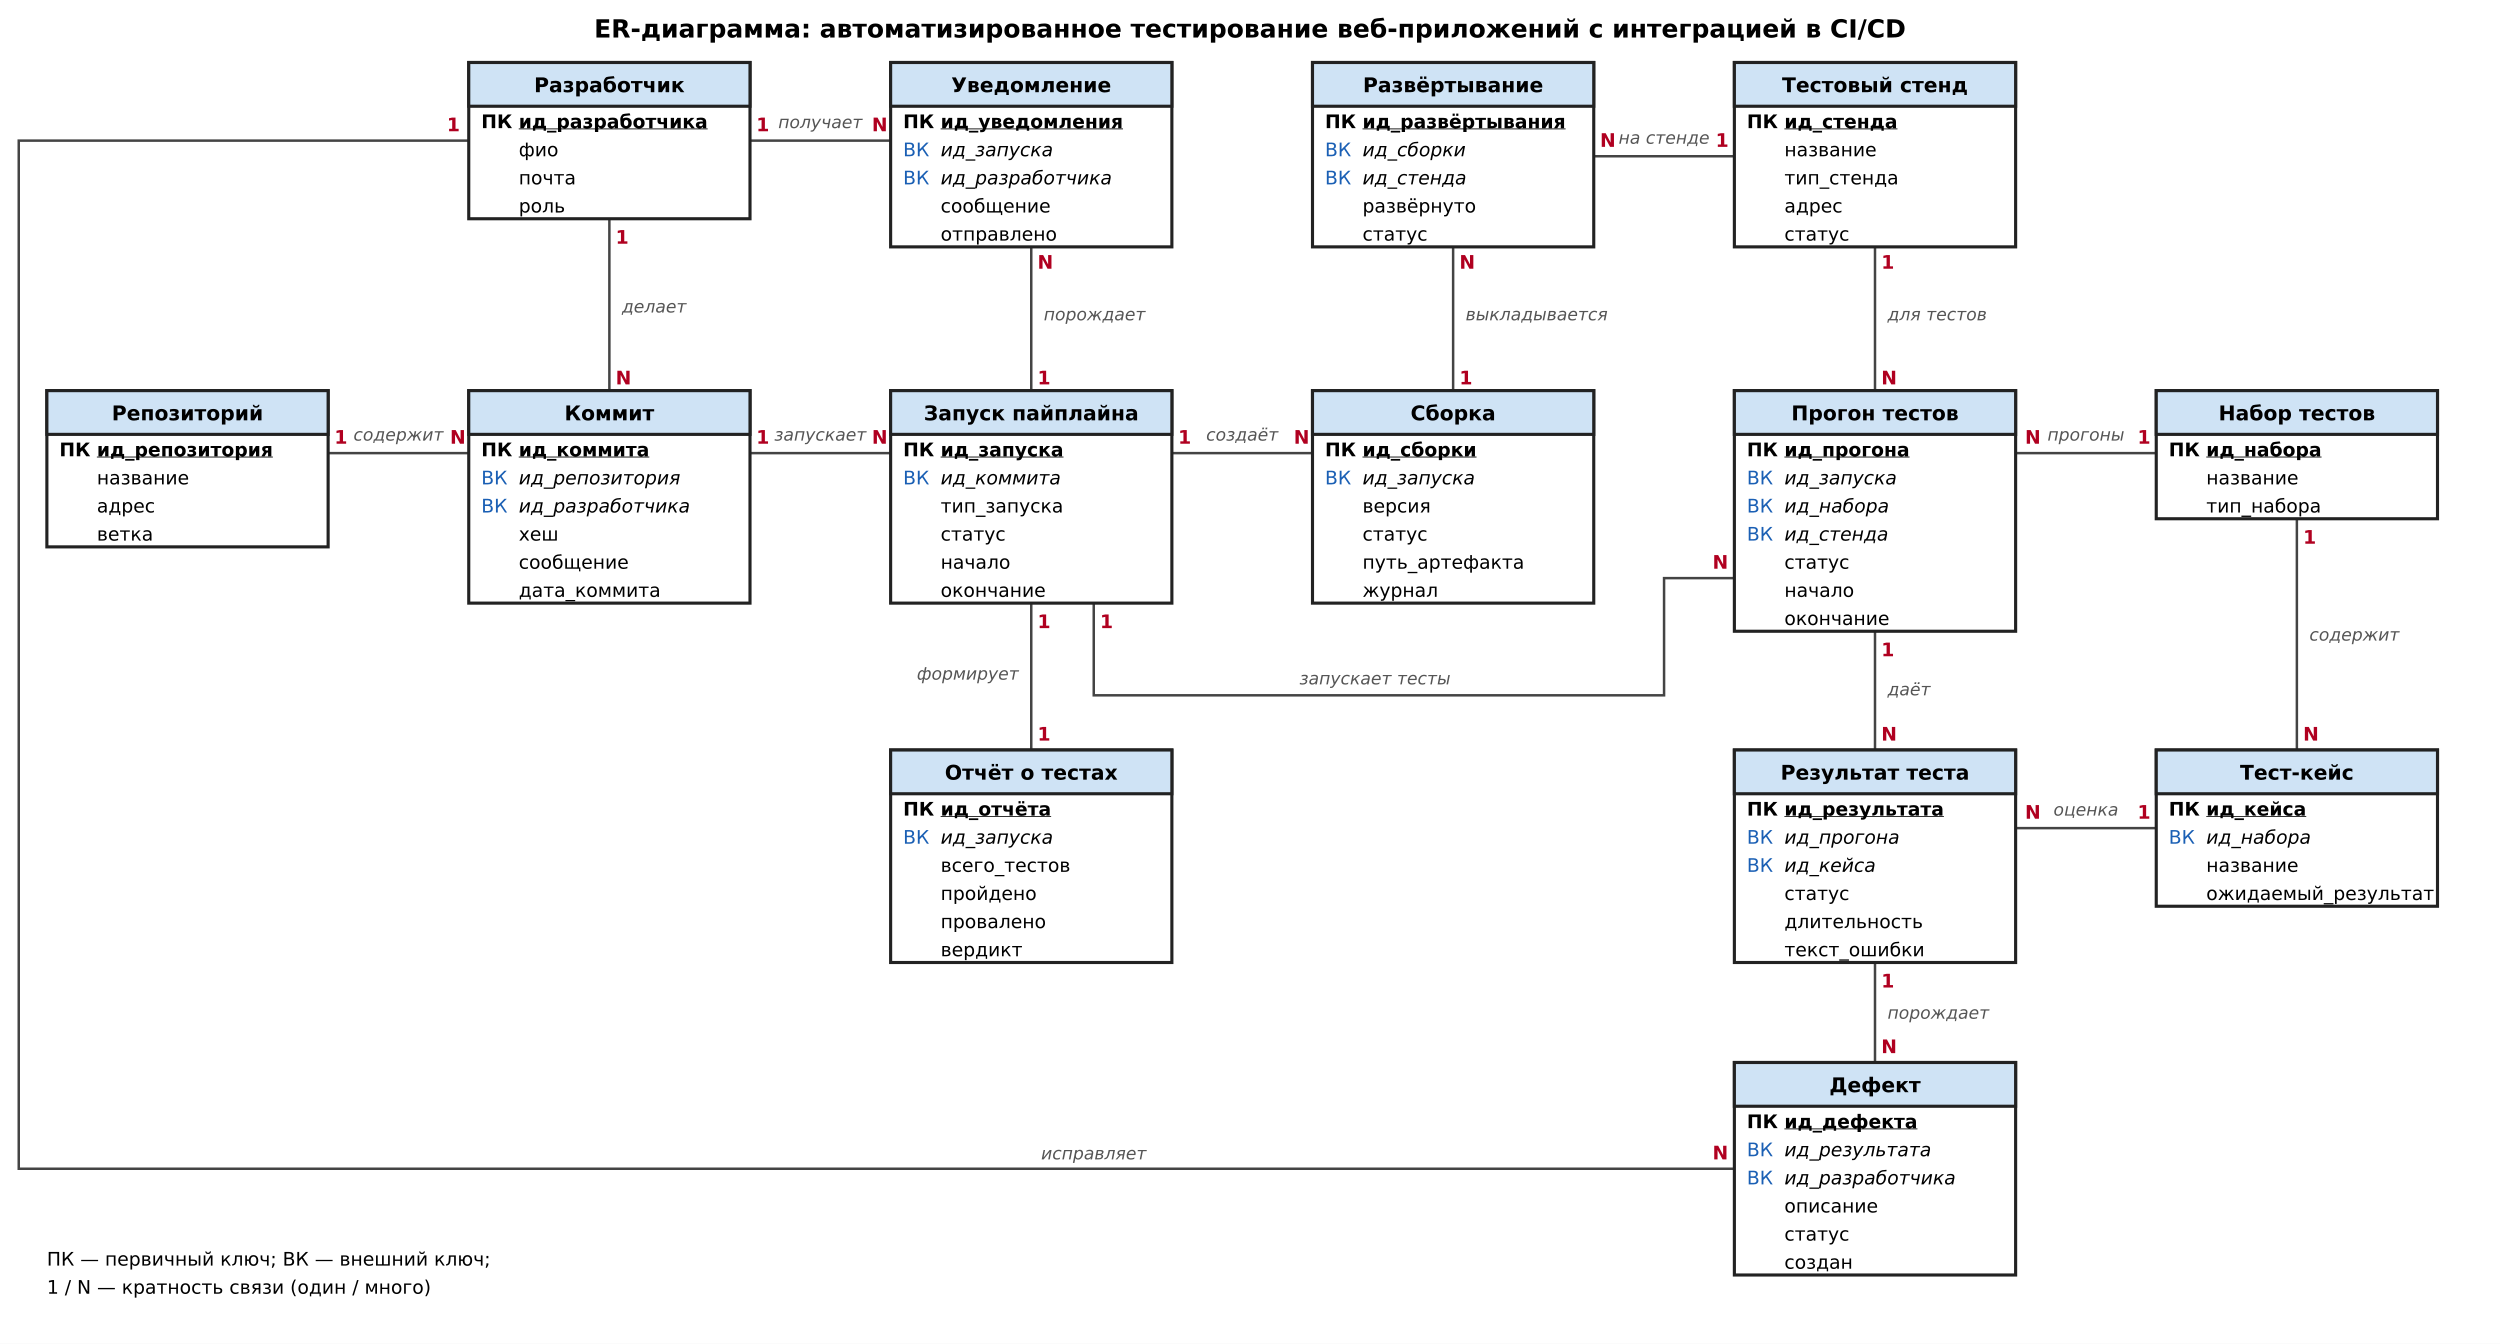
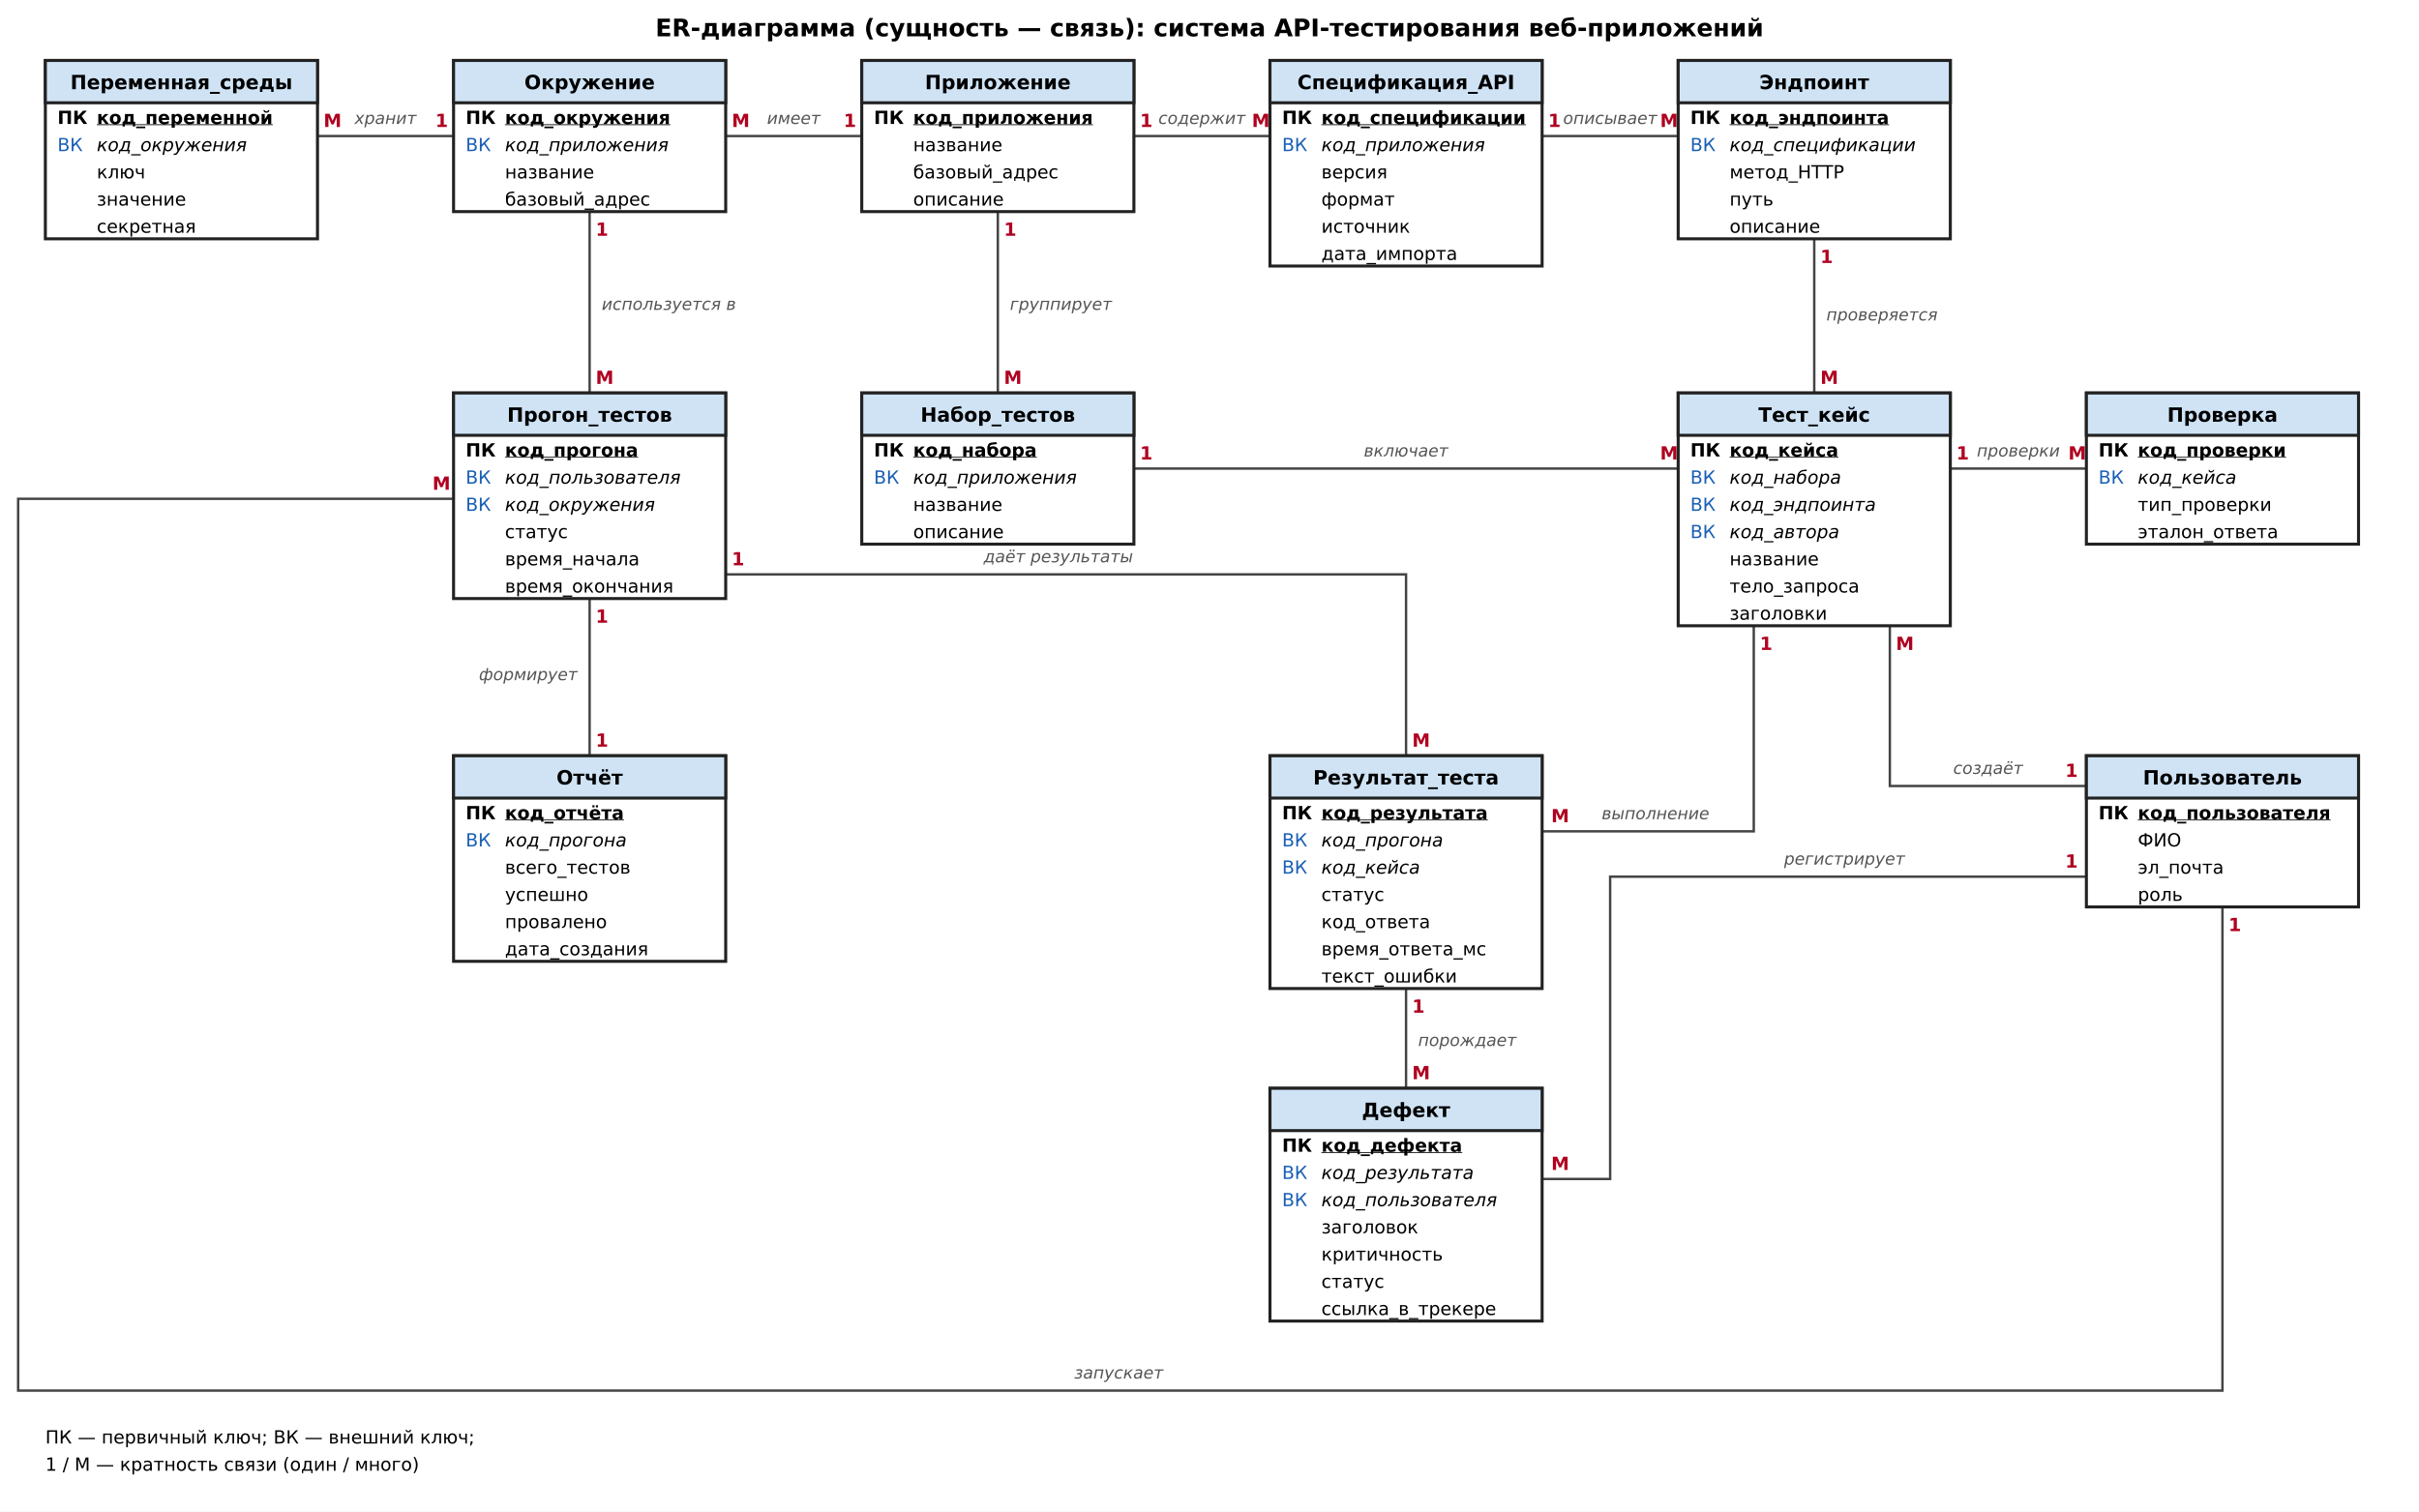
- <svg xmlns="http://www.w3.org/2000/svg" width="1600" height="860" viewBox="0 0 1600 860" font-family="DejaVu Sans, Arial, Helvetica, sans-serif">
-   <rect width="1600" height="860" fill="#fff" />
-   <text x="800" y="24" text-anchor="middle" font-size="16" font-weight="bold">ER-диаграмма: автоматизированное тестирование веб-приложений с интеграцией в CI/CD</text>
-   <path d="M210,290 L300,290" fill="none" stroke="#444" stroke-width="1.6" />
-   <path d="M390,140 L390,250" fill="none" stroke="#444" stroke-width="1.6" />
-   <path d="M480,290 L570,290" fill="none" stroke="#444" stroke-width="1.6" />
-   <path d="M660,158 L660,250" fill="none" stroke="#444" stroke-width="1.6" />
-   <path d="M480,90 L570,90" fill="none" stroke="#444" stroke-width="1.6" />
-   <path d="M750,290 L840,290" fill="none" stroke="#444" stroke-width="1.6" />
-   <path d="M930,158 L930,250" fill="none" stroke="#444" stroke-width="1.6" />
-   <path d="M1020,100 L1110,100" fill="none" stroke="#444" stroke-width="1.6" />
-   <path d="M1200,158 L1200,250" fill="none" stroke="#444" stroke-width="1.6" />
-   <path d="M700,386 L700,445 L1065,445 L1065,370 L1110,370" fill="none" stroke="#444" stroke-width="1.6" />
-   <path d="M660,386 L660,480" fill="none" stroke="#444" stroke-width="1.6" />
-   <path d="M1380,290 L1290,290" fill="none" stroke="#444" stroke-width="1.6" />
-   <path d="M1470,332 L1470,480" fill="none" stroke="#444" stroke-width="1.6" />
-   <path d="M1200,404 L1200,480" fill="none" stroke="#444" stroke-width="1.6" />
-   <path d="M1380,530 L1290,530" fill="none" stroke="#444" stroke-width="1.6" />
-   <path d="M1200,616 L1200,680" fill="none" stroke="#444" stroke-width="1.6" />
-   <path d="M300,90 L12,90 L12,748 L1110,748" fill="none" stroke="#444" stroke-width="1.6" />
-   <text x="214" y="284" font-size="12" font-weight="bold" fill="#b00020">1</text>
-   <text x="288" y="284" font-size="12" font-weight="bold" fill="#b00020">N</text>
-   <text x="255" y="282" text-anchor="middle" font-size="11" font-style="italic" fill="#555">содержит</text>
+ <svg xmlns="http://www.w3.org/2000/svg" width="1600" height="1000" viewBox="0 0 1600 1000" font-family="DejaVu Sans, Arial, Helvetica, sans-serif">
+   <rect width="1600" height="1000" fill="#fff" />
+   <text x="800" y="24" text-anchor="middle" font-size="16" font-weight="bold">ER-диаграмма (сущность — связь): система API-тестирования веб-приложений</text>
+   <path d="M750,90 L840,90" fill="none" stroke="#444" stroke-width="1.6" />
+   <path d="M570,90 L480,90" fill="none" stroke="#444" stroke-width="1.6" />
+   <path d="M300,90 L210,90" fill="none" stroke="#444" stroke-width="1.6" />
+   <path d="M1020,90 L1110,90" fill="none" stroke="#444" stroke-width="1.6" />
+   <path d="M660,140 L660,260" fill="none" stroke="#444" stroke-width="1.6" />
+   <path d="M390,140 L390,260" fill="none" stroke="#444" stroke-width="1.6" />
+   <path d="M1200,158 L1200,260" fill="none" stroke="#444" stroke-width="1.6" />
+   <path d="M750,310 L1110,310" fill="none" stroke="#444" stroke-width="1.6" />
+   <path d="M1290,310 L1380,310" fill="none" stroke="#444" stroke-width="1.6" />
+   <path d="M480,380 L930,380 L930,500" fill="none" stroke="#444" stroke-width="1.6" />
+   <path d="M1160,414 L1160,550 L1020,550" fill="none" stroke="#444" stroke-width="1.6" />
+   <path d="M390,396 L390,500" fill="none" stroke="#444" stroke-width="1.6" />
+   <path d="M930,654 L930,720" fill="none" stroke="#444" stroke-width="1.6" />
+   <path d="M1380,520 L1250,520 L1250,414" fill="none" stroke="#444" stroke-width="1.6" />
+   <path d="M1380,580 L1065,580 L1065,780 L1020,780" fill="none" stroke="#444" stroke-width="1.6" />
+   <path d="M1470,600 L1470,920 L12,920 L12,330 L300,330" fill="none" stroke="#444" stroke-width="1.6" />
+   <text x="754" y="84" font-size="12" font-weight="bold" fill="#b00020">1</text>
+   <text x="828" y="84" font-size="12" font-weight="bold" fill="#b00020">М</text>
+   <text x="795" y="82" text-anchor="middle" font-size="11" font-style="italic" fill="#555">содержит</text>
+   <text x="558" y="84" font-size="12" font-weight="bold" fill="#b00020">1</text>
+   <text x="484" y="84" font-size="12" font-weight="bold" fill="#b00020">М</text>
+   <text x="525" y="82" text-anchor="middle" font-size="11" font-style="italic" fill="#555">имеет</text>
+   <text x="288" y="84" font-size="12" font-weight="bold" fill="#b00020">1</text>
+   <text x="214" y="84" font-size="12" font-weight="bold" fill="#b00020">М</text>
+   <text x="255" y="82" text-anchor="middle" font-size="11" font-style="italic" fill="#555">хранит</text>
+   <text x="1024" y="84" font-size="12" font-weight="bold" fill="#b00020">1</text>
+   <text x="1098" y="84" font-size="12" font-weight="bold" fill="#b00020">М</text>
+   <text x="1065" y="82" text-anchor="middle" font-size="11" font-style="italic" fill="#555">описывает</text>
+   <text x="664" y="156" font-size="12" font-weight="bold" fill="#b00020">1</text>
+   <text x="664" y="254" font-size="12" font-weight="bold" fill="#b00020">М</text>
+   <text x="668" y="205" text-anchor="start" font-size="11" font-style="italic" fill="#555">группирует</text>
  <text x="394" y="156" font-size="12" font-weight="bold" fill="#b00020">1</text>
-   <text x="394" y="246" font-size="12" font-weight="bold" fill="#b00020">N</text>
-   <text x="398" y="200" text-anchor="start" font-size="11" font-style="italic" fill="#555">делает</text>
-   <text x="484" y="284" font-size="12" font-weight="bold" fill="#b00020">1</text>
-   <text x="558" y="284" font-size="12" font-weight="bold" fill="#b00020">N</text>
-   <text x="525" y="282" text-anchor="middle" font-size="11" font-style="italic" fill="#555">запускает</text>
-   <text x="664" y="172" font-size="12" font-weight="bold" fill="#b00020">N</text>
-   <text x="664" y="246" font-size="12" font-weight="bold" fill="#b00020">1</text>
-   <text x="668" y="205" text-anchor="start" font-size="11" font-style="italic" fill="#555">порождает</text>
-   <text x="484" y="84" font-size="12" font-weight="bold" fill="#b00020">1</text>
-   <text x="558" y="84" font-size="12" font-weight="bold" fill="#b00020">N</text>
-   <text x="525" y="82" text-anchor="middle" font-size="11" font-style="italic" fill="#555">получает</text>
-   <text x="754" y="284" font-size="12" font-weight="bold" fill="#b00020">1</text>
-   <text x="828" y="284" font-size="12" font-weight="bold" fill="#b00020">N</text>
-   <text x="795" y="282" text-anchor="middle" font-size="11" font-style="italic" fill="#555">создаёт</text>
-   <text x="934" y="172" font-size="12" font-weight="bold" fill="#b00020">N</text>
-   <text x="934" y="246" font-size="12" font-weight="bold" fill="#b00020">1</text>
-   <text x="938" y="205" text-anchor="start" font-size="11" font-style="italic" fill="#555">выкладывается</text>
-   <text x="1024" y="94" font-size="12" font-weight="bold" fill="#b00020">N</text>
-   <text x="1098" y="94" font-size="12" font-weight="bold" fill="#b00020">1</text>
-   <text x="1065" y="92" text-anchor="middle" font-size="11" font-style="italic" fill="#555">на стенде</text>
-   <text x="1204" y="172" font-size="12" font-weight="bold" fill="#b00020">1</text>
-   <text x="1204" y="246" font-size="12" font-weight="bold" fill="#b00020">N</text>
-   <text x="1208" y="205" text-anchor="start" font-size="11" font-style="italic" fill="#555">для тестов</text>
-   <text x="704" y="402" font-size="12" font-weight="bold" fill="#b00020">1</text>
-   <text x="1096" y="364" font-size="12" font-weight="bold" fill="#b00020">N</text>
-   <text x="880" y="438" text-anchor="middle" font-size="11" font-style="italic" fill="#555">запускает тесты</text>
-   <text x="664" y="402" font-size="12" font-weight="bold" fill="#b00020">1</text>
-   <text x="664" y="474" font-size="12" font-weight="bold" fill="#b00020">1</text>
-   <text x="652" y="435" text-anchor="end" font-size="11" font-style="italic" fill="#555">формирует</text>
-   <text x="1368" y="284" font-size="12" font-weight="bold" fill="#b00020">1</text>
-   <text x="1296" y="284" font-size="12" font-weight="bold" fill="#b00020">N</text>
-   <text x="1335" y="282" text-anchor="middle" font-size="11" font-style="italic" fill="#555">прогоны</text>
-   <text x="1474" y="348" font-size="12" font-weight="bold" fill="#b00020">1</text>
-   <text x="1474" y="474" font-size="12" font-weight="bold" fill="#b00020">N</text>
-   <text x="1478" y="410" text-anchor="start" font-size="11" font-style="italic" fill="#555">содержит</text>
-   <text x="1204" y="420" font-size="12" font-weight="bold" fill="#b00020">1</text>
-   <text x="1204" y="474" font-size="12" font-weight="bold" fill="#b00020">N</text>
-   <text x="1208" y="445" text-anchor="start" font-size="11" font-style="italic" fill="#555">даёт</text>
-   <text x="1368" y="524" font-size="12" font-weight="bold" fill="#b00020">1</text>
-   <text x="1296" y="524" font-size="12" font-weight="bold" fill="#b00020">N</text>
-   <text x="1335" y="522" text-anchor="middle" font-size="11" font-style="italic" fill="#555">оценка</text>
-   <text x="1204" y="632" font-size="12" font-weight="bold" fill="#b00020">1</text>
-   <text x="1204" y="674" font-size="12" font-weight="bold" fill="#b00020">N</text>
-   <text x="1208" y="652" text-anchor="start" font-size="11" font-style="italic" fill="#555">порождает</text>
-   <text x="286" y="84" font-size="12" font-weight="bold" fill="#b00020">1</text>
-   <text x="1096" y="742" font-size="12" font-weight="bold" fill="#b00020">N</text>
-   <text x="700" y="742" text-anchor="middle" font-size="11" font-style="italic" fill="#555">исправляет</text>
+   <text x="394" y="254" font-size="12" font-weight="bold" fill="#b00020">М</text>
+   <text x="398" y="205" text-anchor="start" font-size="11" font-style="italic" fill="#555">используется в</text>
+   <text x="1204" y="174" font-size="12" font-weight="bold" fill="#b00020">1</text>
+   <text x="1204" y="254" font-size="12" font-weight="bold" fill="#b00020">М</text>
+   <text x="1208" y="212" text-anchor="start" font-size="11" font-style="italic" fill="#555">проверяется</text>
+   <text x="754" y="304" font-size="12" font-weight="bold" fill="#b00020">1</text>
+   <text x="1098" y="304" font-size="12" font-weight="bold" fill="#b00020">М</text>
+   <text x="930" y="302" text-anchor="middle" font-size="11" font-style="italic" fill="#555">включает</text>
+   <text x="1294" y="304" font-size="12" font-weight="bold" fill="#b00020">1</text>
+   <text x="1368" y="304" font-size="12" font-weight="bold" fill="#b00020">М</text>
+   <text x="1335" y="302" text-anchor="middle" font-size="11" font-style="italic" fill="#555">проверки</text>
+   <text x="484" y="374" font-size="12" font-weight="bold" fill="#b00020">1</text>
+   <text x="934" y="494" font-size="12" font-weight="bold" fill="#b00020">М</text>
+   <text x="700" y="372" text-anchor="middle" font-size="11" font-style="italic" fill="#555">даёт результаты</text>
+   <text x="1164" y="430" font-size="12" font-weight="bold" fill="#b00020">1</text>
+   <text x="1026" y="544" font-size="12" font-weight="bold" fill="#b00020">М</text>
+   <text x="1095" y="542" text-anchor="middle" font-size="11" font-style="italic" fill="#555">выполнение</text>
+   <text x="394" y="412" font-size="12" font-weight="bold" fill="#b00020">1</text>
+   <text x="394" y="494" font-size="12" font-weight="bold" fill="#b00020">1</text>
+   <text x="382" y="450" text-anchor="end" font-size="11" font-style="italic" fill="#555">формирует</text>
+   <text x="934" y="670" font-size="12" font-weight="bold" fill="#b00020">1</text>
+   <text x="934" y="714" font-size="12" font-weight="bold" fill="#b00020">М</text>
+   <text x="938" y="692" text-anchor="start" font-size="11" font-style="italic" fill="#555">порождает</text>
+   <text x="1366" y="514" font-size="12" font-weight="bold" fill="#b00020">1</text>
+   <text x="1254" y="430" font-size="12" font-weight="bold" fill="#b00020">М</text>
+   <text x="1315" y="512" text-anchor="middle" font-size="11" font-style="italic" fill="#555">создаёт</text>
+   <text x="1366" y="574" font-size="12" font-weight="bold" fill="#b00020">1</text>
+   <text x="1026" y="774" font-size="12" font-weight="bold" fill="#b00020">М</text>
+   <text x="1220" y="572" text-anchor="middle" font-size="11" font-style="italic" fill="#555">регистрирует</text>
+   <text x="1474" y="616" font-size="12" font-weight="bold" fill="#b00020">1</text>
+   <text x="286" y="324" font-size="12" font-weight="bold" fill="#b00020">М</text>
+   <text x="740" y="912" text-anchor="middle" font-size="11" font-style="italic" fill="#555">запускает</text>
+   <rect x="30" y="40" width="180" height="118" fill="#fff" stroke="#222" stroke-width="2" />
+   <rect x="30" y="40" width="180" height="28" fill="#cfe3f5" stroke="#222" stroke-width="2" />
+   <text x="120" y="59" text-anchor="middle" font-size="13" font-weight="bold">Переменная_среды</text>
+   <text x="38" y="82" font-size="12" font-weight="bold">ПК</text>
+   <text x="64" y="82" font-size="12" font-weight="bold" text-decoration="underline">код_переменной</text>
+   <text x="38" y="100" font-size="12" fill="#1a5fb4">ВК</text>
+   <text x="64" y="100" font-size="12" font-style="italic">код_окружения</text>
+   <text x="64" y="118" font-size="12">ключ</text>
+   <text x="64" y="136" font-size="12">значение</text>
+   <text x="64" y="154" font-size="12">секретная</text>
  <rect x="300" y="40" width="180" height="100" fill="#fff" stroke="#222" stroke-width="2" />
  <rect x="300" y="40" width="180" height="28" fill="#cfe3f5" stroke="#222" stroke-width="2" />
-   <text x="390" y="59" text-anchor="middle" font-size="13" font-weight="bold">Разработчик</text>
+   <text x="390" y="59" text-anchor="middle" font-size="13" font-weight="bold">Окружение</text>
  <text x="308" y="82" font-size="12" font-weight="bold">ПК</text>
-   <text x="332" y="82" font-size="12" font-weight="bold" text-decoration="underline">ид_разработчика</text>
-   <text x="332" y="100" font-size="12">фио</text>
-   <text x="332" y="118" font-size="12">почта</text>
-   <text x="332" y="136" font-size="12">роль</text>
-   <rect x="570" y="40" width="180" height="118" fill="#fff" stroke="#222" stroke-width="2" />
+   <text x="334" y="82" font-size="12" font-weight="bold" text-decoration="underline">код_окружения</text>
+   <text x="308" y="100" font-size="12" fill="#1a5fb4">ВК</text>
+   <text x="334" y="100" font-size="12" font-style="italic">код_приложения</text>
+   <text x="334" y="118" font-size="12">название</text>
+   <text x="334" y="136" font-size="12">базовый_адрес</text>
+   <rect x="570" y="40" width="180" height="100" fill="#fff" stroke="#222" stroke-width="2" />
  <rect x="570" y="40" width="180" height="28" fill="#cfe3f5" stroke="#222" stroke-width="2" />
-   <text x="660" y="59" text-anchor="middle" font-size="13" font-weight="bold">Уведомление</text>
+   <text x="660" y="59" text-anchor="middle" font-size="13" font-weight="bold">Приложение</text>
  <text x="578" y="82" font-size="12" font-weight="bold">ПК</text>
-   <text x="602" y="82" font-size="12" font-weight="bold" text-decoration="underline">ид_уведомления</text>
-   <text x="578" y="100" font-size="12" fill="#1a5fb4">ВК</text>
-   <text x="602" y="100" font-size="12" font-style="italic">ид_запуска</text>
-   <text x="578" y="118" font-size="12" fill="#1a5fb4">ВК</text>
-   <text x="602" y="118" font-size="12" font-style="italic">ид_разработчика</text>
-   <text x="602" y="136" font-size="12">сообщение</text>
-   <text x="602" y="154" font-size="12">отправлено</text>
-   <rect x="840" y="40" width="180" height="118" fill="#fff" stroke="#222" stroke-width="2" />
+   <text x="604" y="82" font-size="12" font-weight="bold" text-decoration="underline">код_приложения</text>
+   <text x="604" y="100" font-size="12">название</text>
+   <text x="604" y="118" font-size="12">базовый_адрес</text>
+   <text x="604" y="136" font-size="12">описание</text>
+   <rect x="840" y="40" width="180" height="136" fill="#fff" stroke="#222" stroke-width="2" />
  <rect x="840" y="40" width="180" height="28" fill="#cfe3f5" stroke="#222" stroke-width="2" />
-   <text x="930" y="59" text-anchor="middle" font-size="13" font-weight="bold">Развёртывание</text>
+   <text x="930" y="59" text-anchor="middle" font-size="13" font-weight="bold">Спецификация_API</text>
  <text x="848" y="82" font-size="12" font-weight="bold">ПК</text>
-   <text x="872" y="82" font-size="12" font-weight="bold" text-decoration="underline">ид_развёртывания</text>
+   <text x="874" y="82" font-size="12" font-weight="bold" text-decoration="underline">код_спецификации</text>
  <text x="848" y="100" font-size="12" fill="#1a5fb4">ВК</text>
-   <text x="872" y="100" font-size="12" font-style="italic">ид_сборки</text>
-   <text x="848" y="118" font-size="12" fill="#1a5fb4">ВК</text>
-   <text x="872" y="118" font-size="12" font-style="italic">ид_стенда</text>
-   <text x="872" y="136" font-size="12">развёрнуто</text>
-   <text x="872" y="154" font-size="12">статус</text>
+   <text x="874" y="100" font-size="12" font-style="italic">код_приложения</text>
+   <text x="874" y="118" font-size="12">версия</text>
+   <text x="874" y="136" font-size="12">формат</text>
+   <text x="874" y="154" font-size="12">источник</text>
+   <text x="874" y="172" font-size="12">дата_импорта</text>
  <rect x="1110" y="40" width="180" height="118" fill="#fff" stroke="#222" stroke-width="2" />
  <rect x="1110" y="40" width="180" height="28" fill="#cfe3f5" stroke="#222" stroke-width="2" />
-   <text x="1200" y="59" text-anchor="middle" font-size="13" font-weight="bold">Тестовый стенд</text>
+   <text x="1200" y="59" text-anchor="middle" font-size="13" font-weight="bold">Эндпоинт</text>
  <text x="1118" y="82" font-size="12" font-weight="bold">ПК</text>
-   <text x="1142" y="82" font-size="12" font-weight="bold" text-decoration="underline">ид_стенда</text>
-   <text x="1142" y="100" font-size="12">название</text>
-   <text x="1142" y="118" font-size="12">тип_стенда</text>
-   <text x="1142" y="136" font-size="12">адрес</text>
-   <text x="1142" y="154" font-size="12">статус</text>
-   <rect x="30" y="250" width="180" height="100" fill="#fff" stroke="#222" stroke-width="2" />
-   <rect x="30" y="250" width="180" height="28" fill="#cfe3f5" stroke="#222" stroke-width="2" />
-   <text x="120" y="269" text-anchor="middle" font-size="13" font-weight="bold">Репозиторий</text>
-   <text x="38" y="292" font-size="12" font-weight="bold">ПК</text>
-   <text x="62" y="292" font-size="12" font-weight="bold" text-decoration="underline">ид_репозитория</text>
-   <text x="62" y="310" font-size="12">название</text>
-   <text x="62" y="328" font-size="12">адрес</text>
-   <text x="62" y="346" font-size="12">ветка</text>
-   <rect x="300" y="250" width="180" height="136" fill="#fff" stroke="#222" stroke-width="2" />
-   <rect x="300" y="250" width="180" height="28" fill="#cfe3f5" stroke="#222" stroke-width="2" />
-   <text x="390" y="269" text-anchor="middle" font-size="13" font-weight="bold">Коммит</text>
-   <text x="308" y="292" font-size="12" font-weight="bold">ПК</text>
-   <text x="332" y="292" font-size="12" font-weight="bold" text-decoration="underline">ид_коммита</text>
-   <text x="308" y="310" font-size="12" fill="#1a5fb4">ВК</text>
-   <text x="332" y="310" font-size="12" font-style="italic">ид_репозитория</text>
-   <text x="308" y="328" font-size="12" fill="#1a5fb4">ВК</text>
-   <text x="332" y="328" font-size="12" font-style="italic">ид_разработчика</text>
-   <text x="332" y="346" font-size="12">хеш</text>
-   <text x="332" y="364" font-size="12">сообщение</text>
-   <text x="332" y="382" font-size="12">дата_коммита</text>
-   <rect x="570" y="250" width="180" height="136" fill="#fff" stroke="#222" stroke-width="2" />
-   <rect x="570" y="250" width="180" height="28" fill="#cfe3f5" stroke="#222" stroke-width="2" />
-   <text x="660" y="269" text-anchor="middle" font-size="13" font-weight="bold">Запуск пайплайна</text>
-   <text x="578" y="292" font-size="12" font-weight="bold">ПК</text>
-   <text x="602" y="292" font-size="12" font-weight="bold" text-decoration="underline">ид_запуска</text>
-   <text x="578" y="310" font-size="12" fill="#1a5fb4">ВК</text>
-   <text x="602" y="310" font-size="12" font-style="italic">ид_коммита</text>
-   <text x="602" y="328" font-size="12">тип_запуска</text>
-   <text x="602" y="346" font-size="12">статус</text>
-   <text x="602" y="364" font-size="12">начало</text>
-   <text x="602" y="382" font-size="12">окончание</text>
-   <rect x="840" y="250" width="180" height="136" fill="#fff" stroke="#222" stroke-width="2" />
-   <rect x="840" y="250" width="180" height="28" fill="#cfe3f5" stroke="#222" stroke-width="2" />
-   <text x="930" y="269" text-anchor="middle" font-size="13" font-weight="bold">Сборка</text>
-   <text x="848" y="292" font-size="12" font-weight="bold">ПК</text>
-   <text x="872" y="292" font-size="12" font-weight="bold" text-decoration="underline">ид_сборки</text>
-   <text x="848" y="310" font-size="12" fill="#1a5fb4">ВК</text>
-   <text x="872" y="310" font-size="12" font-style="italic">ид_запуска</text>
-   <text x="872" y="328" font-size="12">версия</text>
-   <text x="872" y="346" font-size="12">статус</text>
-   <text x="872" y="364" font-size="12">путь_артефакта</text>
-   <text x="872" y="382" font-size="12">журнал</text>
-   <rect x="1110" y="250" width="180" height="154" fill="#fff" stroke="#222" stroke-width="2" />
-   <rect x="1110" y="250" width="180" height="28" fill="#cfe3f5" stroke="#222" stroke-width="2" />
-   <text x="1200" y="269" text-anchor="middle" font-size="13" font-weight="bold">Прогон тестов</text>
-   <text x="1118" y="292" font-size="12" font-weight="bold">ПК</text>
-   <text x="1142" y="292" font-size="12" font-weight="bold" text-decoration="underline">ид_прогона</text>
-   <text x="1118" y="310" font-size="12" fill="#1a5fb4">ВК</text>
-   <text x="1142" y="310" font-size="12" font-style="italic">ид_запуска</text>
-   <text x="1118" y="328" font-size="12" fill="#1a5fb4">ВК</text>
-   <text x="1142" y="328" font-size="12" font-style="italic">ид_набора</text>
-   <text x="1118" y="346" font-size="12" fill="#1a5fb4">ВК</text>
-   <text x="1142" y="346" font-size="12" font-style="italic">ид_стенда</text>
-   <text x="1142" y="364" font-size="12">статус</text>
-   <text x="1142" y="382" font-size="12">начало</text>
-   <text x="1142" y="400" font-size="12">окончание</text>
-   <rect x="1380" y="250" width="180" height="82" fill="#fff" stroke="#222" stroke-width="2" />
-   <rect x="1380" y="250" width="180" height="28" fill="#cfe3f5" stroke="#222" stroke-width="2" />
-   <text x="1470" y="269" text-anchor="middle" font-size="13" font-weight="bold">Набор тестов</text>
-   <text x="1388" y="292" font-size="12" font-weight="bold">ПК</text>
-   <text x="1412" y="292" font-size="12" font-weight="bold" text-decoration="underline">ид_набора</text>
-   <text x="1412" y="310" font-size="12">название</text>
-   <text x="1412" y="328" font-size="12">тип_набора</text>
-   <rect x="570" y="480" width="180" height="136" fill="#fff" stroke="#222" stroke-width="2" />
-   <rect x="570" y="480" width="180" height="28" fill="#cfe3f5" stroke="#222" stroke-width="2" />
-   <text x="660" y="499" text-anchor="middle" font-size="13" font-weight="bold">Отчёт о тестах</text>
-   <text x="578" y="522" font-size="12" font-weight="bold">ПК</text>
-   <text x="602" y="522" font-size="12" font-weight="bold" text-decoration="underline">ид_отчёта</text>
-   <text x="578" y="540" font-size="12" fill="#1a5fb4">ВК</text>
-   <text x="602" y="540" font-size="12" font-style="italic">ид_запуска</text>
-   <text x="602" y="558" font-size="12">всего_тестов</text>
-   <text x="602" y="576" font-size="12">пройдено</text>
-   <text x="602" y="594" font-size="12">провалено</text>
-   <text x="602" y="612" font-size="12">вердикт</text>
-   <rect x="1110" y="480" width="180" height="136" fill="#fff" stroke="#222" stroke-width="2" />
-   <rect x="1110" y="480" width="180" height="28" fill="#cfe3f5" stroke="#222" stroke-width="2" />
-   <text x="1200" y="499" text-anchor="middle" font-size="13" font-weight="bold">Результат теста</text>
-   <text x="1118" y="522" font-size="12" font-weight="bold">ПК</text>
-   <text x="1142" y="522" font-size="12" font-weight="bold" text-decoration="underline">ид_результата</text>
-   <text x="1118" y="540" font-size="12" fill="#1a5fb4">ВК</text>
-   <text x="1142" y="540" font-size="12" font-style="italic">ид_прогона</text>
-   <text x="1118" y="558" font-size="12" fill="#1a5fb4">ВК</text>
-   <text x="1142" y="558" font-size="12" font-style="italic">ид_кейса</text>
-   <text x="1142" y="576" font-size="12">статус</text>
-   <text x="1142" y="594" font-size="12">длительность</text>
-   <text x="1142" y="612" font-size="12">текст_ошибки</text>
-   <rect x="1380" y="480" width="180" height="100" fill="#fff" stroke="#222" stroke-width="2" />
-   <rect x="1380" y="480" width="180" height="28" fill="#cfe3f5" stroke="#222" stroke-width="2" />
-   <text x="1470" y="499" text-anchor="middle" font-size="13" font-weight="bold">Тест-кейс</text>
-   <text x="1388" y="522" font-size="12" font-weight="bold">ПК</text>
-   <text x="1412" y="522" font-size="12" font-weight="bold" text-decoration="underline">ид_кейса</text>
-   <text x="1388" y="540" font-size="12" fill="#1a5fb4">ВК</text>
-   <text x="1412" y="540" font-size="12" font-style="italic">ид_набора</text>
-   <text x="1412" y="558" font-size="12">название</text>
-   <text x="1412" y="576" font-size="12">ожидаемый_результат</text>
-   <rect x="1110" y="680" width="180" height="136" fill="#fff" stroke="#222" stroke-width="2" />
-   <rect x="1110" y="680" width="180" height="28" fill="#cfe3f5" stroke="#222" stroke-width="2" />
-   <text x="1200" y="699" text-anchor="middle" font-size="13" font-weight="bold">Дефект</text>
-   <text x="1118" y="722" font-size="12" font-weight="bold">ПК</text>
-   <text x="1142" y="722" font-size="12" font-weight="bold" text-decoration="underline">ид_дефекта</text>
-   <text x="1118" y="740" font-size="12" fill="#1a5fb4">ВК</text>
-   <text x="1142" y="740" font-size="12" font-style="italic">ид_результата</text>
-   <text x="1118" y="758" font-size="12" fill="#1a5fb4">ВК</text>
-   <text x="1142" y="758" font-size="12" font-style="italic">ид_разработчика</text>
-   <text x="1142" y="776" font-size="12">описание</text>
-   <text x="1142" y="794" font-size="12">статус</text>
-   <text x="1142" y="812" font-size="12">создан</text>
-   <text x="30" y="810" font-size="12">ПК — первичный ключ;  ВК — внешний ключ;</text>
-   <text x="30" y="828" font-size="12">1 / N — кратность связи (один / много)</text>
+   <text x="1144" y="82" font-size="12" font-weight="bold" text-decoration="underline">код_эндпоинта</text>
+   <text x="1118" y="100" font-size="12" fill="#1a5fb4">ВК</text>
+   <text x="1144" y="100" font-size="12" font-style="italic">код_спецификации</text>
+   <text x="1144" y="118" font-size="12">метод_HTTP</text>
+   <text x="1144" y="136" font-size="12">путь</text>
+   <text x="1144" y="154" font-size="12">описание</text>
+   <rect x="300" y="260" width="180" height="136" fill="#fff" stroke="#222" stroke-width="2" />
+   <rect x="300" y="260" width="180" height="28" fill="#cfe3f5" stroke="#222" stroke-width="2" />
+   <text x="390" y="279" text-anchor="middle" font-size="13" font-weight="bold">Прогон_тестов</text>
+   <text x="308" y="302" font-size="12" font-weight="bold">ПК</text>
+   <text x="334" y="302" font-size="12" font-weight="bold" text-decoration="underline">код_прогона</text>
+   <text x="308" y="320" font-size="12" fill="#1a5fb4">ВК</text>
+   <text x="334" y="320" font-size="12" font-style="italic">код_пользователя</text>
+   <text x="308" y="338" font-size="12" fill="#1a5fb4">ВК</text>
+   <text x="334" y="338" font-size="12" font-style="italic">код_окружения</text>
+   <text x="334" y="356" font-size="12">статус</text>
+   <text x="334" y="374" font-size="12">время_начала</text>
+   <text x="334" y="392" font-size="12">время_окончания</text>
+   <rect x="570" y="260" width="180" height="100" fill="#fff" stroke="#222" stroke-width="2" />
+   <rect x="570" y="260" width="180" height="28" fill="#cfe3f5" stroke="#222" stroke-width="2" />
+   <text x="660" y="279" text-anchor="middle" font-size="13" font-weight="bold">Набор_тестов</text>
+   <text x="578" y="302" font-size="12" font-weight="bold">ПК</text>
+   <text x="604" y="302" font-size="12" font-weight="bold" text-decoration="underline">код_набора</text>
+   <text x="578" y="320" font-size="12" fill="#1a5fb4">ВК</text>
+   <text x="604" y="320" font-size="12" font-style="italic">код_приложения</text>
+   <text x="604" y="338" font-size="12">название</text>
+   <text x="604" y="356" font-size="12">описание</text>
+   <rect x="1110" y="260" width="180" height="154" fill="#fff" stroke="#222" stroke-width="2" />
+   <rect x="1110" y="260" width="180" height="28" fill="#cfe3f5" stroke="#222" stroke-width="2" />
+   <text x="1200" y="279" text-anchor="middle" font-size="13" font-weight="bold">Тест_кейс</text>
+   <text x="1118" y="302" font-size="12" font-weight="bold">ПК</text>
+   <text x="1144" y="302" font-size="12" font-weight="bold" text-decoration="underline">код_кейса</text>
+   <text x="1118" y="320" font-size="12" fill="#1a5fb4">ВК</text>
+   <text x="1144" y="320" font-size="12" font-style="italic">код_набора</text>
+   <text x="1118" y="338" font-size="12" fill="#1a5fb4">ВК</text>
+   <text x="1144" y="338" font-size="12" font-style="italic">код_эндпоинта</text>
+   <text x="1118" y="356" font-size="12" fill="#1a5fb4">ВК</text>
+   <text x="1144" y="356" font-size="12" font-style="italic">код_автора</text>
+   <text x="1144" y="374" font-size="12">название</text>
+   <text x="1144" y="392" font-size="12">тело_запроса</text>
+   <text x="1144" y="410" font-size="12">заголовки</text>
+   <rect x="1380" y="260" width="180" height="100" fill="#fff" stroke="#222" stroke-width="2" />
+   <rect x="1380" y="260" width="180" height="28" fill="#cfe3f5" stroke="#222" stroke-width="2" />
+   <text x="1470" y="279" text-anchor="middle" font-size="13" font-weight="bold">Проверка</text>
+   <text x="1388" y="302" font-size="12" font-weight="bold">ПК</text>
+   <text x="1414" y="302" font-size="12" font-weight="bold" text-decoration="underline">код_проверки</text>
+   <text x="1388" y="320" font-size="12" fill="#1a5fb4">ВК</text>
+   <text x="1414" y="320" font-size="12" font-style="italic">код_кейса</text>
+   <text x="1414" y="338" font-size="12">тип_проверки</text>
+   <text x="1414" y="356" font-size="12">эталон_ответа</text>
+   <rect x="300" y="500" width="180" height="136" fill="#fff" stroke="#222" stroke-width="2" />
+   <rect x="300" y="500" width="180" height="28" fill="#cfe3f5" stroke="#222" stroke-width="2" />
+   <text x="390" y="519" text-anchor="middle" font-size="13" font-weight="bold">Отчёт</text>
+   <text x="308" y="542" font-size="12" font-weight="bold">ПК</text>
+   <text x="334" y="542" font-size="12" font-weight="bold" text-decoration="underline">код_отчёта</text>
+   <text x="308" y="560" font-size="12" fill="#1a5fb4">ВК</text>
+   <text x="334" y="560" font-size="12" font-style="italic">код_прогона</text>
+   <text x="334" y="578" font-size="12">всего_тестов</text>
+   <text x="334" y="596" font-size="12">успешно</text>
+   <text x="334" y="614" font-size="12">провалено</text>
+   <text x="334" y="632" font-size="12">дата_создания</text>
+   <rect x="840" y="500" width="180" height="154" fill="#fff" stroke="#222" stroke-width="2" />
+   <rect x="840" y="500" width="180" height="28" fill="#cfe3f5" stroke="#222" stroke-width="2" />
+   <text x="930" y="519" text-anchor="middle" font-size="13" font-weight="bold">Результат_теста</text>
+   <text x="848" y="542" font-size="12" font-weight="bold">ПК</text>
+   <text x="874" y="542" font-size="12" font-weight="bold" text-decoration="underline">код_результата</text>
+   <text x="848" y="560" font-size="12" fill="#1a5fb4">ВК</text>
+   <text x="874" y="560" font-size="12" font-style="italic">код_прогона</text>
+   <text x="848" y="578" font-size="12" fill="#1a5fb4">ВК</text>
+   <text x="874" y="578" font-size="12" font-style="italic">код_кейса</text>
+   <text x="874" y="596" font-size="12">статус</text>
+   <text x="874" y="614" font-size="12">код_ответа</text>
+   <text x="874" y="632" font-size="12">время_ответа_мс</text>
+   <text x="874" y="650" font-size="12">текст_ошибки</text>
+   <rect x="1380" y="500" width="180" height="100" fill="#fff" stroke="#222" stroke-width="2" />
+   <rect x="1380" y="500" width="180" height="28" fill="#cfe3f5" stroke="#222" stroke-width="2" />
+   <text x="1470" y="519" text-anchor="middle" font-size="13" font-weight="bold">Пользователь</text>
+   <text x="1388" y="542" font-size="12" font-weight="bold">ПК</text>
+   <text x="1414" y="542" font-size="12" font-weight="bold" text-decoration="underline">код_пользователя</text>
+   <text x="1414" y="560" font-size="12">ФИО</text>
+   <text x="1414" y="578" font-size="12">эл_почта</text>
+   <text x="1414" y="596" font-size="12">роль</text>
+   <rect x="840" y="720" width="180" height="154" fill="#fff" stroke="#222" stroke-width="2" />
+   <rect x="840" y="720" width="180" height="28" fill="#cfe3f5" stroke="#222" stroke-width="2" />
+   <text x="930" y="739" text-anchor="middle" font-size="13" font-weight="bold">Дефект</text>
+   <text x="848" y="762" font-size="12" font-weight="bold">ПК</text>
+   <text x="874" y="762" font-size="12" font-weight="bold" text-decoration="underline">код_дефекта</text>
+   <text x="848" y="780" font-size="12" fill="#1a5fb4">ВК</text>
+   <text x="874" y="780" font-size="12" font-style="italic">код_результата</text>
+   <text x="848" y="798" font-size="12" fill="#1a5fb4">ВК</text>
+   <text x="874" y="798" font-size="12" font-style="italic">код_пользователя</text>
+   <text x="874" y="816" font-size="12">заголовок</text>
+   <text x="874" y="834" font-size="12">критичность</text>
+   <text x="874" y="852" font-size="12">статус</text>
+   <text x="874" y="870" font-size="12">ссылка_в_трекере</text>
+   <text x="30" y="955" font-size="12">ПК — первичный ключ;  ВК — внешний ключ;</text>
+   <text x="30" y="973" font-size="12">1 / М — кратность связи (один / много)</text>
</svg>
